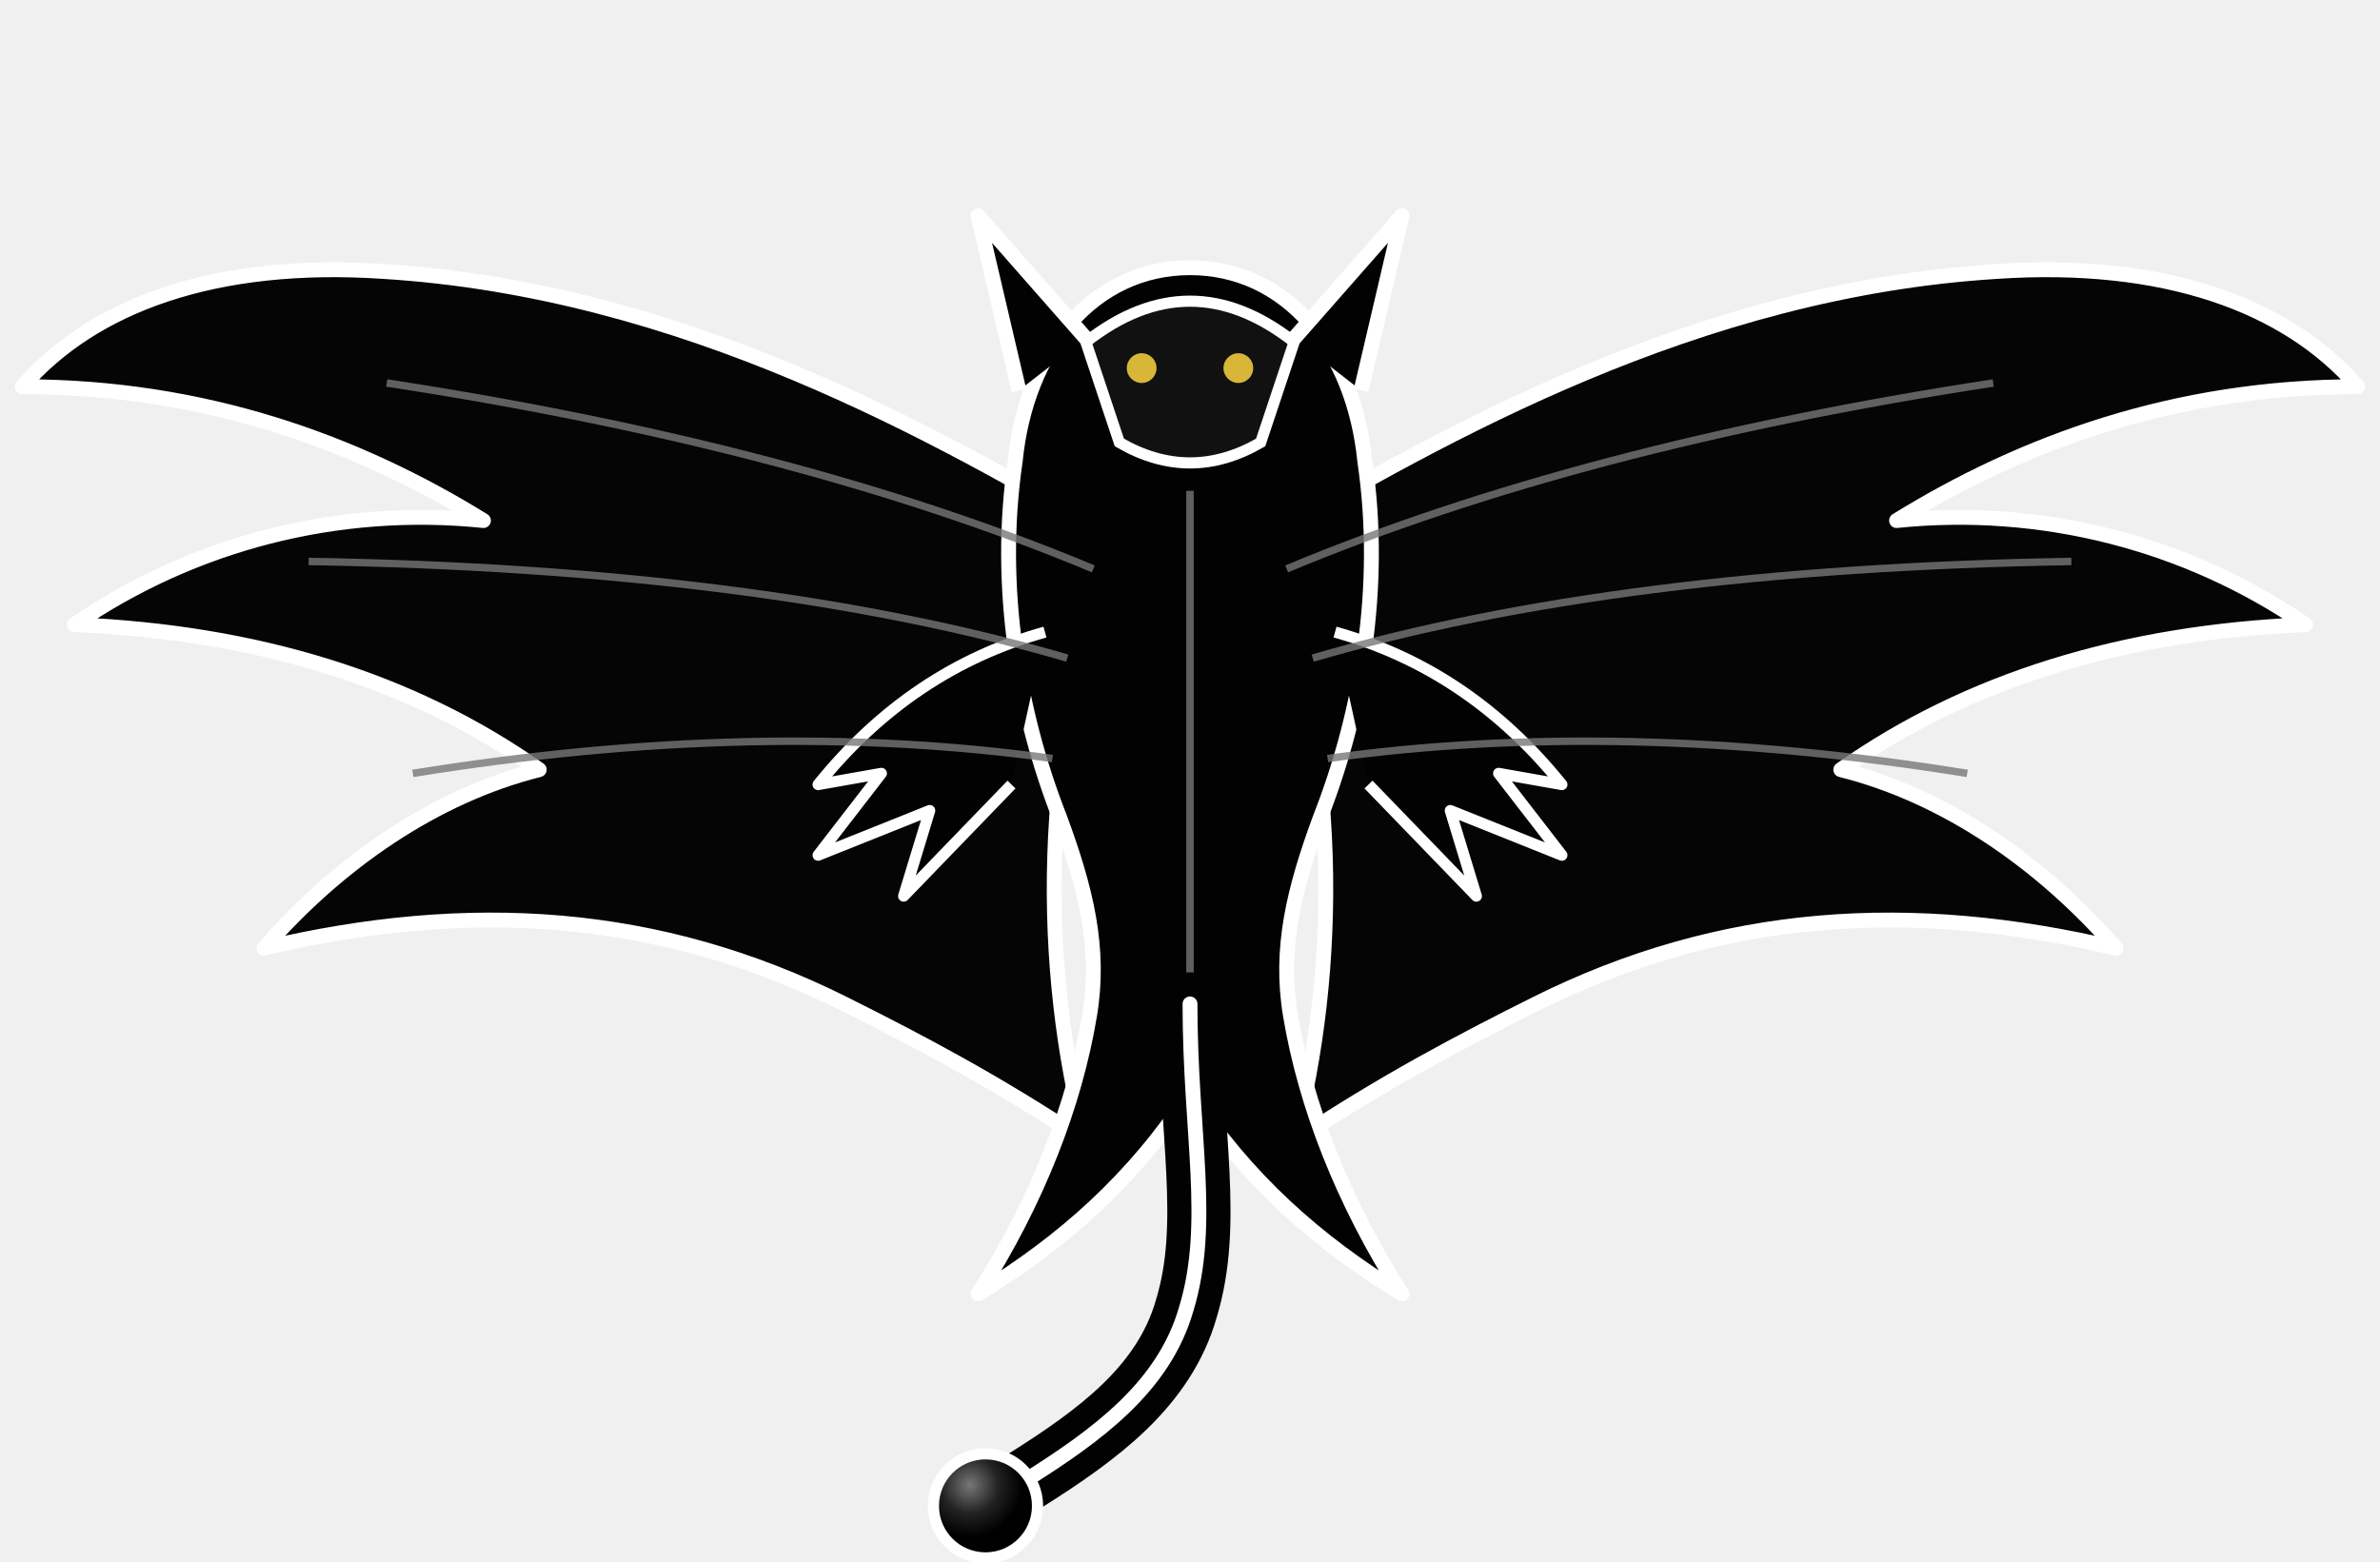
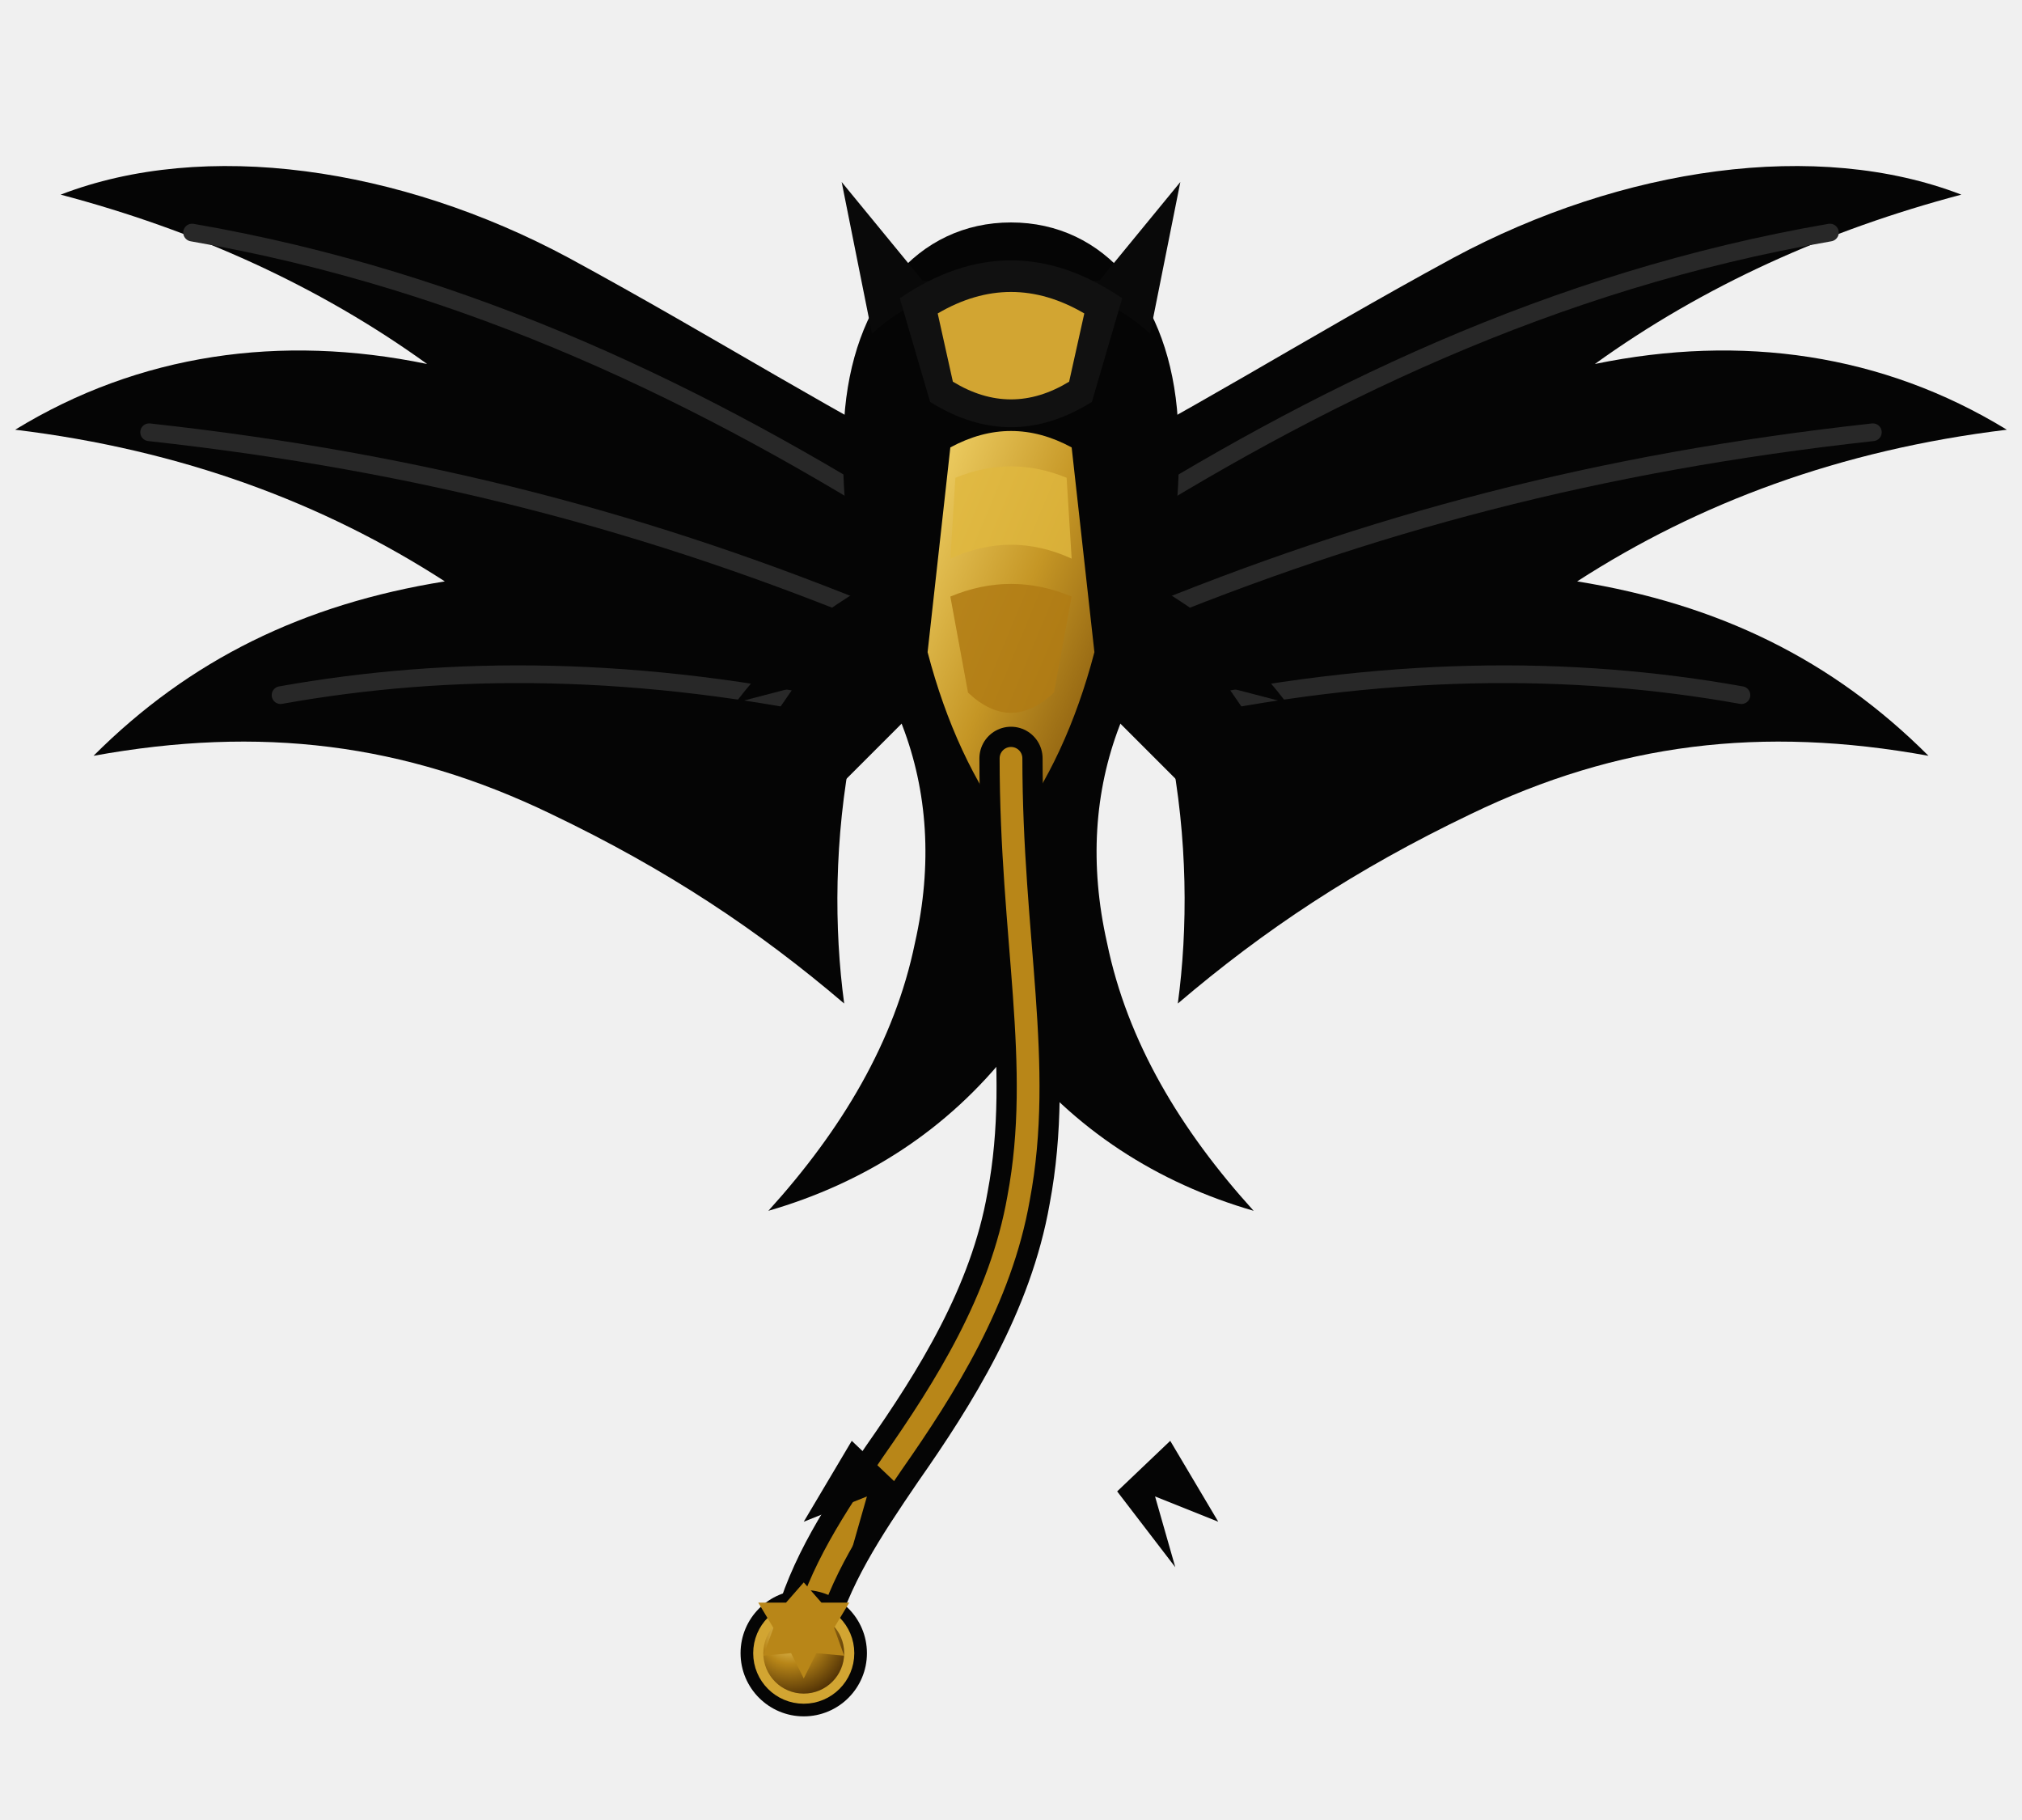
- <svg xmlns="http://www.w3.org/2000/svg" viewBox="0 0 640 420" role="img" aria-labelledby="title desc">
+ <svg xmlns="http://www.w3.org/2000/svg" viewBox="0 0 800 720" role="img" aria-labelledby="title desc">
  <defs>
-     <radialGradient id="orb" cx="35%" cy="30%">
-       <stop offset="0" stop-color="#777" />
-       <stop offset=".55" stop-color="#222" />
-       <stop offset="1" stop-color="#000" />
+     <radialGradient id="orb" cx="35%" cy="30%" r="70%">
+       <stop offset="0" stop-color="#f5d978" />
+       <stop offset=".45" stop-color="#b88618" />
+       <stop offset="1" stop-color="#4f3005" />
    </radialGradient>
+     <linearGradient id="gold" x1="0" x2="1" y1="0" y2="1">
+       <stop offset="0" stop-color="#f3d56b" />
+       <stop offset=".5" stop-color="#c59625" />
+       <stop offset="1" stop-color="#7a4d08" />
+     </linearGradient>
  </defs>
-   <path d="M300 145 C252 117 184 78 103 73 C58 70 25 82 6 104 C55 104 96 119 130 140 C91 136 52 146 20 168 C69 170 111 183 145 207 C117 214 91 232 71 255 C126 242 177 245 227 270 C247 280 268 291 292 307 C280 261 279 202 300 145Z" fill="#050505" stroke="#fff" stroke-width="4" stroke-linejoin="round" />
-   <path d="M340 145 C388 117 456 78 537 73 C582 70 615 82 634 104 C585 104 544 119 510 140 C549 136 588 146 620 168 C571 170 529 183 495 207 C523 214 549 232 569 255 C514 242 463 245 413 270 C393 280 372 291 348 307 C360 261 361 202 340 145Z" fill="#050505" stroke="#fff" stroke-width="4" stroke-linejoin="round" />
-   <path d="M320 72 C294 72 276 94 273 124 C268 158 274 192 285 220 C292 239 296 255 293 273 C289 297 279 323 263 348 C286 334 305 317 320 294 C335 317 354 334 377 348 C361 323 351 297 347 273 C344 255 348 239 355 220 C366 192 372 158 367 124 C364 94 346 72 320 72Z" fill="#020202" stroke="#fff" stroke-width="4" stroke-linejoin="round" />
-   <path d="M292 91 L263 58 L274 105 M348 91 L377 58 L366 105" fill="#020202" stroke="#fff" stroke-width="4" stroke-linejoin="round" />
-   <path d="M292 92 Q320 70 348 92 L339 119 Q320 130 301 119Z" fill="#111" stroke="#fff" stroke-width="3" />
-   <circle cx="307" cy="99" r="4" fill="#d7b638" />
-   <circle cx="333" cy="99" r="4" fill="#d7b638" />
-   <path d="M281 170 Q245 180 220 211 L237 208 L220 230 L250 218 L243 241 L272 211" fill="#020202" stroke="#fff" stroke-width="3" stroke-linejoin="round" />
-   <path d="M359 170 Q395 180 420 211 L403 208 L420 230 L390 218 L397 241 L368 211" fill="#020202" stroke="#fff" stroke-width="3" stroke-linejoin="round" />
-   <g fill="none" stroke="#777" stroke-width="2" opacity=".8">
-     <path d="M294 153 Q215 120 104 103" />
-     <path d="M287 177 Q205 153 83 151" />
-     <path d="M283 204 Q204 193 111 208" />
-     <path d="M346 153 Q425 120 536 103" />
-     <path d="M353 177 Q435 153 557 151" />
-     <path d="M357 204 Q436 193 529 208" />
-     <path d="M320 132V278" />
+   <g fill="#050505">
+     <path d="M383 190 C334 166 284 134 225 102 C158 66 81 55 24 77 C77 91 126 113 169 144 C111 132 55 140 6 170 C72 178 128 199 176 230 C120 239 75 261 37 299 C103 287 160 294 218 322 C264 344 300 368 334 397 C326 338 334 254 383 190Z" />
+     <path d="M417 190 C466 166 516 134 575 102 C642 66 719 55 776 77 C723 91 674 113 631 144 C689 132 745 140 794 170 C728 178 672 199 624 230 C680 239 725 261 763 299 C697 287 640 294 582 322 C536 344 500 368 466 397 C474 338 466 254 417 190Z" />
  </g>
-   <path d="M320 270 C320 305 326 329 319 352 C313 373 295 386 276 398" fill="none" stroke="#020202" stroke-width="17" stroke-linecap="round" />
-   <path d="M320 270 C320 305 326 329 319 352 C313 373 295 386 276 398" fill="none" stroke="#fff" stroke-width="4" stroke-linecap="round" />
-   <circle cx="265" cy="405" r="14" fill="url(#orb)" stroke="#fff" stroke-width="3" />
+   <g fill="none" stroke="#282828" stroke-linecap="round" stroke-width="7">
+     <path d="M365 211 C280 157 186 111 76 92" />
+     <path d="M350 245 C258 207 168 183 59 171" />
+     <path d="M340 282 C253 263 178 263 111 275" />
+     <path d="M435 211 C520 157 614 111 724 92" />
+     <path d="M450 245 C542 207 632 183 741 171" />
+     <path d="M460 282 C547 263 622 263 689 275" />
+   </g>
+   <path fill="#050505" d="M400 88 C363 88 337 119 334 166 C331 214 344 254 357 287 C367 313 369 342 362 373 C354 412 333 447 304 479 C342 468 375 447 400 415 C425 447 458 468 496 479 C467 447 446 412 438 373 C431 342 433 313 443 287 C456 254 469 214 466 166 C463 119 437 88 400 88Z" />
+   <path fill="#090909" d="M365 111 L333 72 L345 132 C357 121 371 115 385 112Z" />
+   <path fill="#090909" d="M435 111 L467 72 L455 132 C443 121 429 115 415 112Z" />
+   <path fill="#111" d="M356 118 Q400 88 444 118 L432 159 Q400 179 368 159Z" />
+   <path fill="#d2a532" d="M371 124 Q400 107 429 124 L423 151 Q400 165 377 151Z" />
+   <path fill="url(#gold)" d="M376 177 Q400 164 424 177 L433 258 Q422 300 400 329 Q378 300 367 258Z" />
+   <path fill="#e0b83f" d="M378 189 Q400 180 422 189 L424 221 Q400 210 376 221Z" opacity=".8" />
+   <path fill="#b07b14" d="M376 236 Q400 226 424 236 L417 274 Q400 290 383 274Z" opacity=".85" />
+   <path fill="#050505" d="M358 225 Q321 239 291 278 L314 272 L292 304 L331 287 L321 322 L365 278Z" />
+   <path fill="#050505" d="M442 225 Q479 239 509 278 L486 272 L508 304 L469 287 L479 322 L435 278Z" />
+   <path d="M400 300 C400 371 413 421 403 474 C396 514 374 549 353 579 C338 601 324 622 318 646" fill="none" stroke="#050505" stroke-linecap="round" stroke-width="25" />
+   <path d="M400 300 C400 371 413 421 403 474 C396 514 374 549 353 579 C338 601 324 622 318 646" fill="none" stroke="#b88618" stroke-linecap="round" stroke-width="9" />
+   <g fill="#050505">
+     <path d="M337 570 L318 602 L343 592 L335 620 L358 590Z" />
+     <path d="M463 570 L482 602 L457 592 L465 620 L442 590Z" />
+   </g>
+   <g transform="translate(318 654)">
+     <circle r="25" fill="#050505" />
+     <circle r="18" fill="url(#orb)" stroke="#d2a532" stroke-width="4" />
+     <path d="M0-28 L7-20 L18-20 L12-10 L16 1 L5 0 L0 10 L-5 0 L-16 1 L-12-10 L-18-20 L-7-20Z" fill="#b88618" />
+   </g>
</svg>
